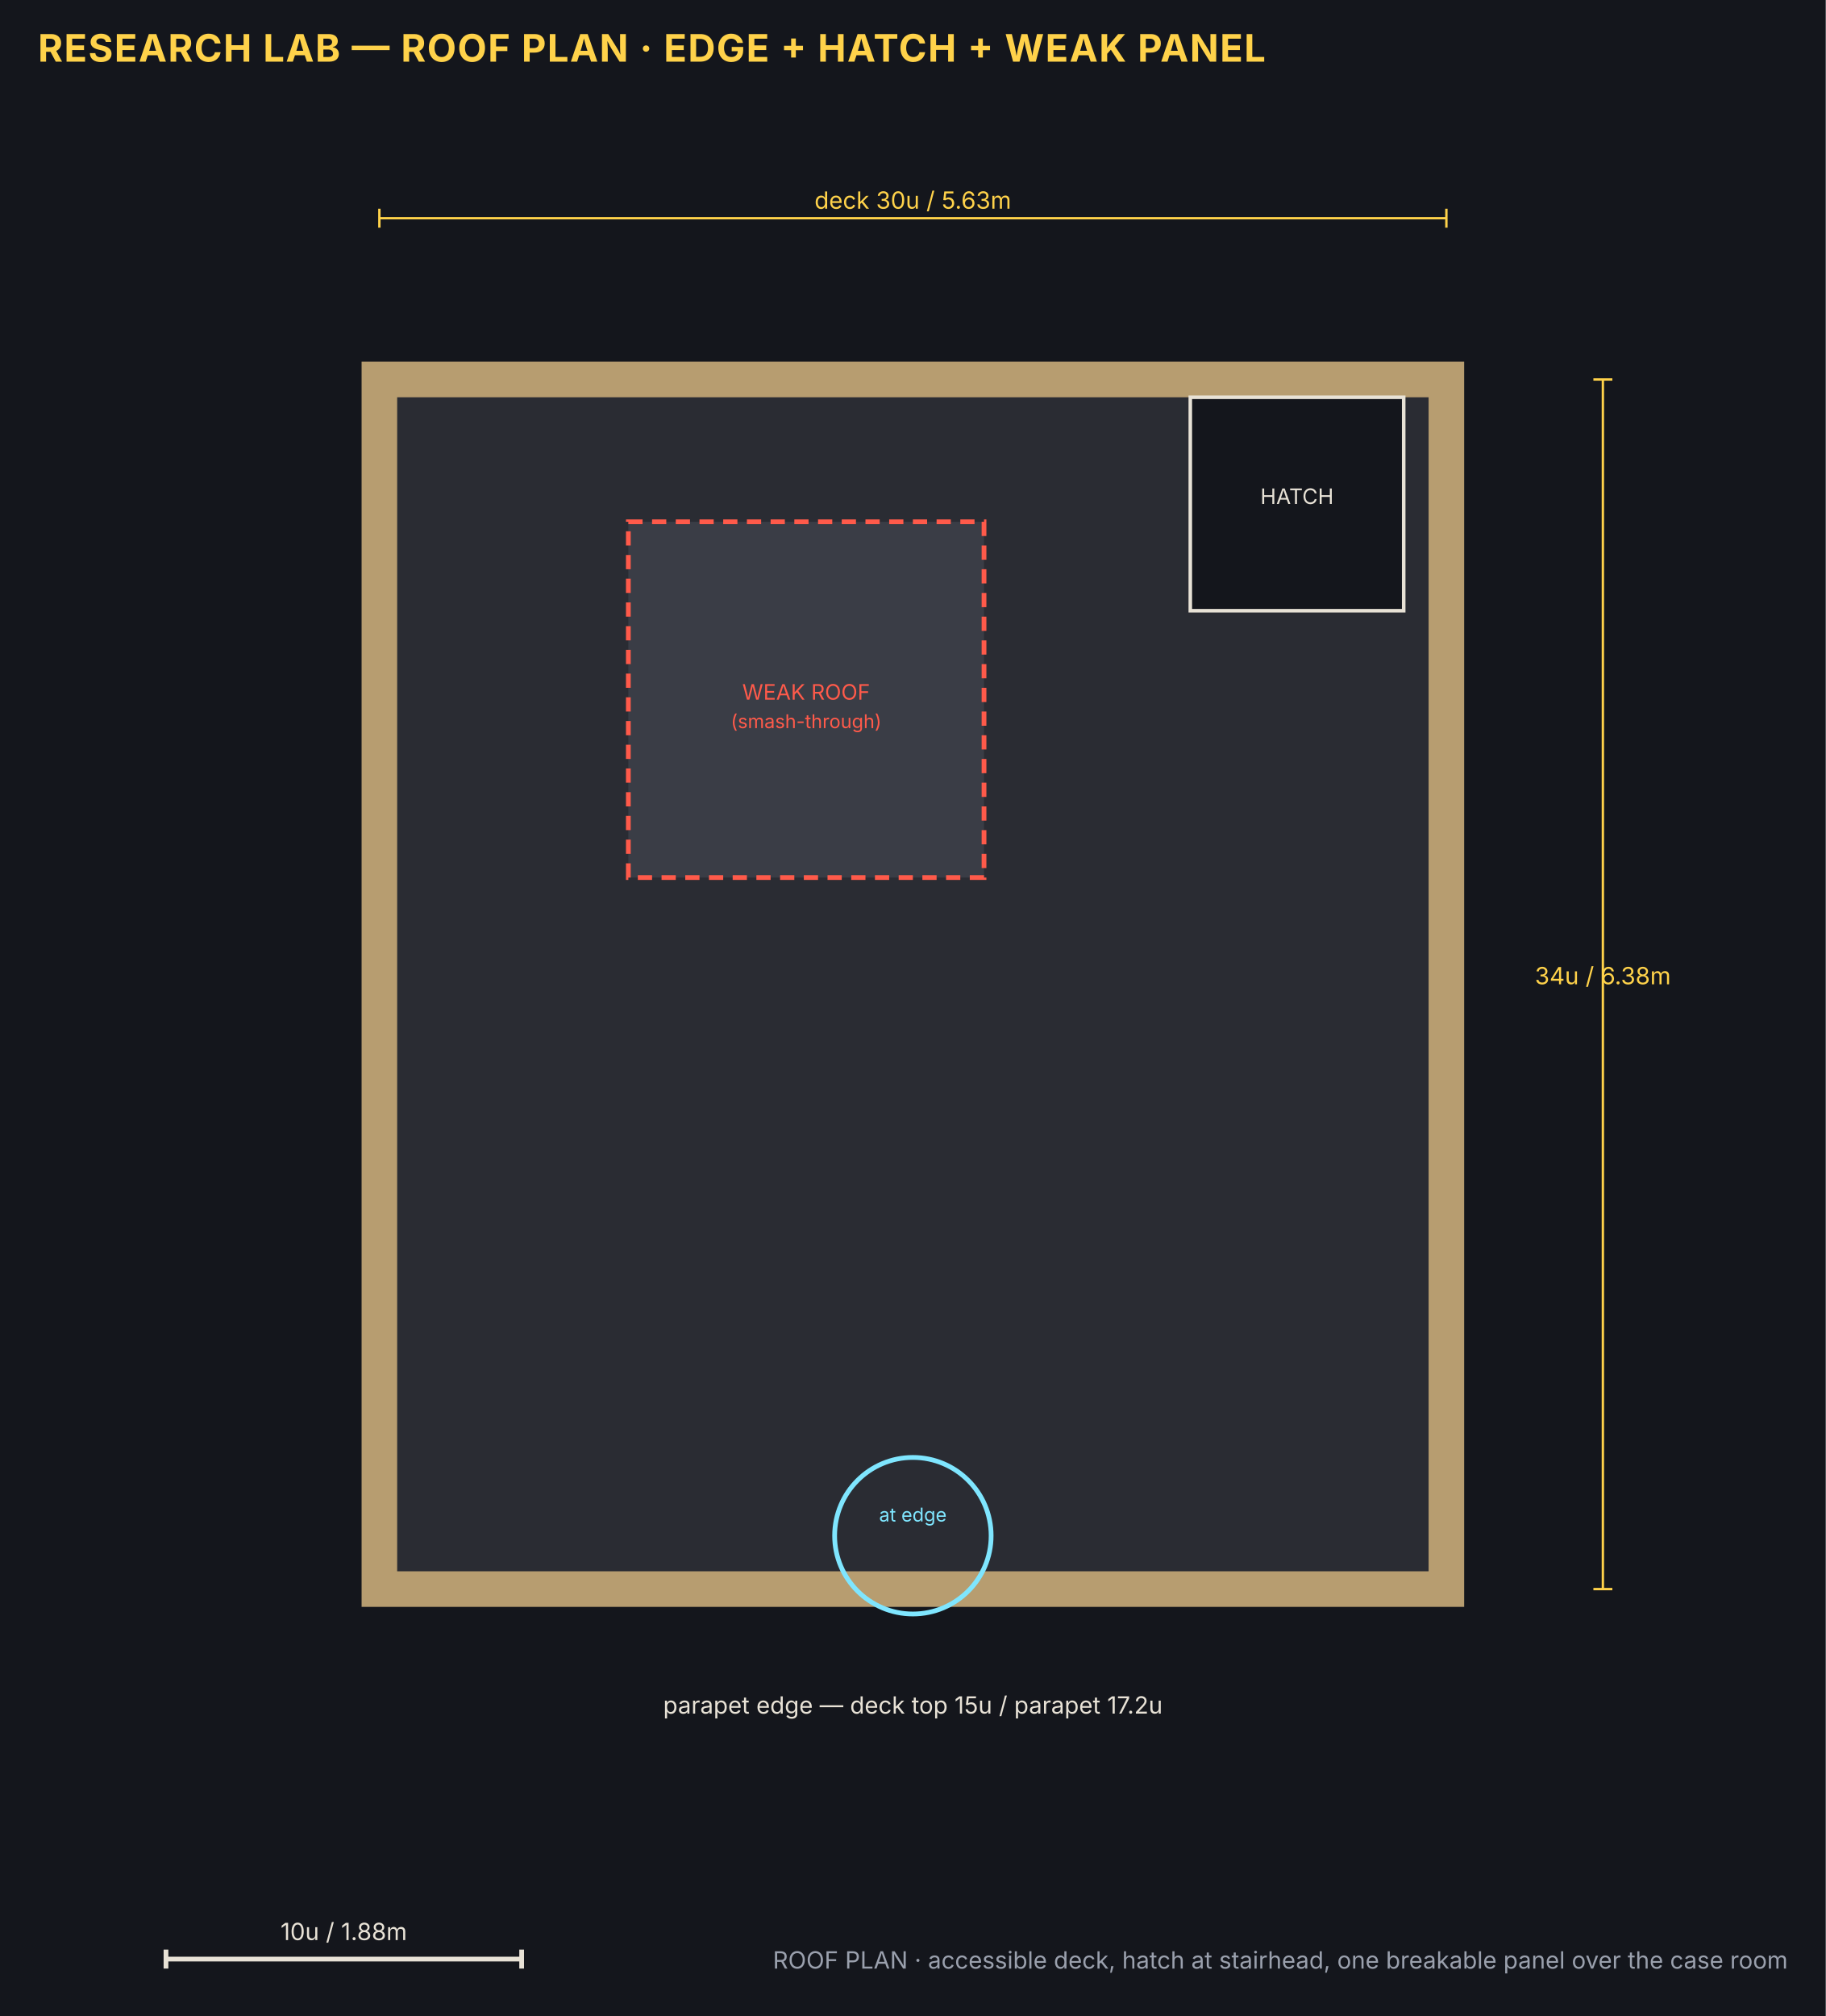
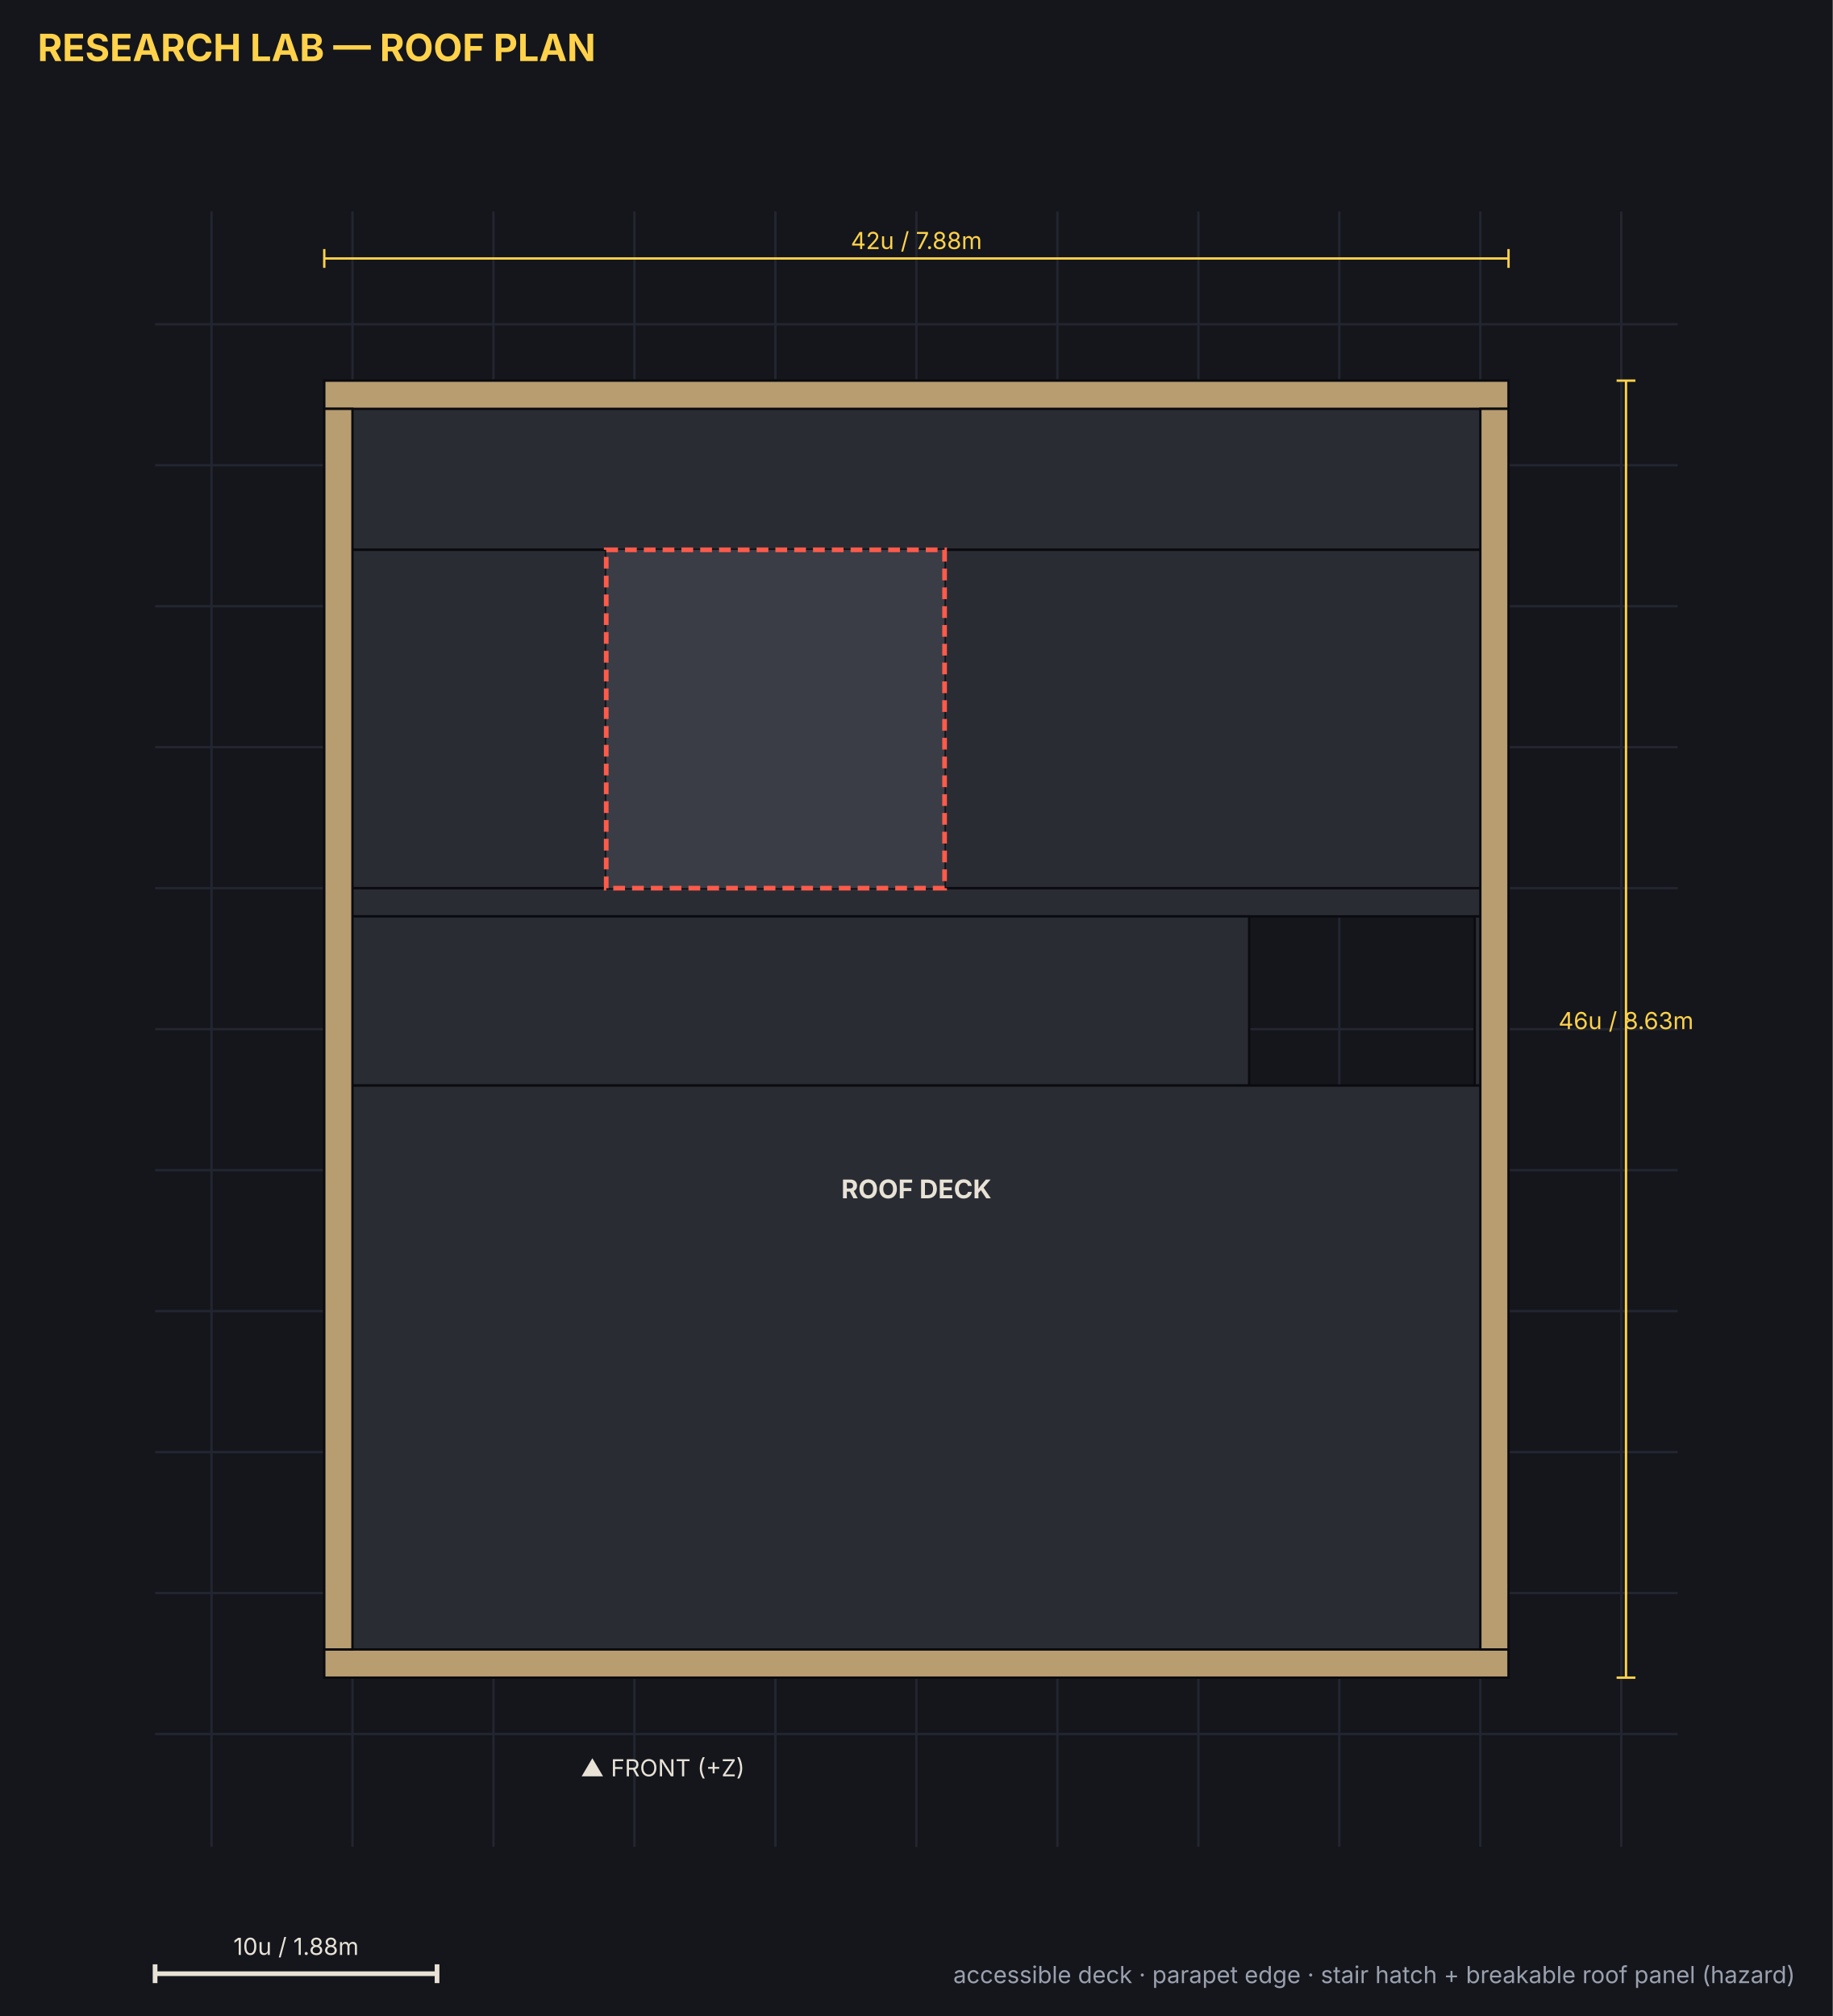
- <svg xmlns="http://www.w3.org/2000/svg" width="770" height="850" viewBox="0 0 770 850" font-family="Inter,system-ui,sans-serif">
-   <rect width="770" height="850" fill="#14161c" />
-   <text x="16" y="26" fill="#ffd24a" font-size="16" font-weight="700" letter-spacing="0.5">RESEARCH LAB — ROOF PLAN · EDGE + HATCH + WEAK PANEL</text>
-   <rect x="160" y="160" width="450" height="510" fill="#2a2c33" stroke="#0a0b10" stroke-width="1" />
-   <rect x="160" y="160" width="450" height="510" fill="none" stroke="#b79d70" stroke-width="15" />
-   <rect x="502" y="167.5" width="90" height="90" fill="#14161c" stroke="#e8e2d6" stroke-width="1.5" />
-   <text x="547" y="212.5" fill="#e8e2d6" font-size="9" text-anchor="middle" font-weight="400">HATCH</text>
-   <rect x="265" y="220" width="150" height="150" fill="#3a3d46" stroke="#ff5a4a" stroke-width="2" stroke-dasharray="6 4" />
-   <text x="340" y="295" fill="#ff5a4a" font-size="9" text-anchor="middle" font-weight="400">WEAK ROOF</text>
-   <text x="340" y="307" fill="#ff5a4a" font-size="8" text-anchor="middle" font-weight="400">(smash-through)</text>
-   <circle cx="385" cy="647.5" r="33" fill="none" stroke="#7fe6ff" stroke-width="2" opacity="1" />
-   <text x="385" y="641.5" fill="#7fe6ff" font-size="8" text-anchor="middle" font-weight="400">at edge</text>
-   <line x1="160" y1="92" x2="610" y2="92" stroke="#ffd24a" stroke-width="1" />
-   <line x1="160" y1="88" x2="160" y2="96" stroke="#ffd24a" stroke-width="1" />
-   <line x1="610" y1="88" x2="610" y2="96" stroke="#ffd24a" stroke-width="1" />
-   <text x="385" y="88" fill="#ffd24a" font-size="10" text-anchor="middle">deck 30u / 5.63m</text>
-   <line x1="676" y1="160" x2="676" y2="670" stroke="#ffd24a" stroke-width="1" />
-   <line x1="672" y1="160" x2="680" y2="160" stroke="#ffd24a" stroke-width="1" />
-   <line x1="672" y1="670" x2="680" y2="670" stroke="#ffd24a" stroke-width="1" />
-   <text x="676" y="415" fill="#ffd24a" font-size="10" text-anchor="middle">34u / 6.38m</text>
-   <text x="385" y="722.5" fill="#e8e2d6" font-size="10" text-anchor="middle" font-weight="400">parapet edge — deck top 15u / parapet 17.2u</text>
-   <line x1="70" y1="826" x2="220" y2="826" stroke="#e8e2d6" stroke-width="2" />
-   <line x1="70" y1="822" x2="70" y2="830" stroke="#e8e2d6" stroke-width="2" />
-   <line x1="220" y1="822" x2="220" y2="830" stroke="#e8e2d6" stroke-width="2" />
-   <text x="145" y="818" fill="#e8e2d6" font-size="10" text-anchor="middle" font-weight="400">10u / 1.88m</text>
-   <text x="754" y="830" fill="#9aa0ad" font-size="10" text-anchor="end" font-weight="400">ROOF PLAN · accessible deck, hatch at stairhead, one breakable panel over the case room</text>
+ <svg xmlns="http://www.w3.org/2000/svg" width="780" height="858" viewBox="0 0 780 858" font-family="Inter,system-ui,sans-serif">
+   <rect width="780" height="858" fill="#14161c" />
+   <text x="16" y="26" fill="#ffd24a" font-size="16" font-weight="700">RESEARCH LAB — ROOF PLAN</text>
+   <line x1="90" y1="90" x2="90" y2="786" stroke="#232630" stroke-width="1" />
+   <line x1="150" y1="90" x2="150" y2="786" stroke="#232630" stroke-width="1" />
+   <line x1="210" y1="90" x2="210" y2="786" stroke="#232630" stroke-width="1" />
+   <line x1="270" y1="90" x2="270" y2="786" stroke="#232630" stroke-width="1" />
+   <line x1="330" y1="90" x2="330" y2="786" stroke="#232630" stroke-width="1" />
+   <line x1="390" y1="90" x2="390" y2="786" stroke="#232630" stroke-width="1" />
+   <line x1="450" y1="90" x2="450" y2="786" stroke="#232630" stroke-width="1" />
+   <line x1="510" y1="90" x2="510" y2="786" stroke="#232630" stroke-width="1" />
+   <line x1="570" y1="90" x2="570" y2="786" stroke="#232630" stroke-width="1" />
+   <line x1="630" y1="90" x2="630" y2="786" stroke="#232630" stroke-width="1" />
+   <line x1="690" y1="90" x2="690" y2="786" stroke="#232630" stroke-width="1" />
+   <line x1="66" y1="138" x2="714" y2="138" stroke="#232630" stroke-width="1" />
+   <line x1="66" y1="198" x2="714" y2="198" stroke="#232630" stroke-width="1" />
+   <line x1="66" y1="258" x2="714" y2="258" stroke="#232630" stroke-width="1" />
+   <line x1="66" y1="318" x2="714" y2="318" stroke="#232630" stroke-width="1" />
+   <line x1="66" y1="378" x2="714" y2="378" stroke="#232630" stroke-width="1" />
+   <line x1="66" y1="438" x2="714" y2="438" stroke="#232630" stroke-width="1" />
+   <line x1="66" y1="498" x2="714" y2="498" stroke="#232630" stroke-width="1" />
+   <line x1="66" y1="558" x2="714" y2="558" stroke="#232630" stroke-width="1" />
+   <line x1="66" y1="618" x2="714" y2="618" stroke="#232630" stroke-width="1" />
+   <line x1="66" y1="678" x2="714" y2="678" stroke="#232630" stroke-width="1" />
+   <line x1="66" y1="738" x2="714" y2="738" stroke="#232630" stroke-width="1" />
+   <rect x="138" y="162" width="504" height="72" fill="#2a2c33" stroke="#0a0b10" stroke-width="1" />
+   <rect x="138" y="234" width="120" height="144" fill="#2a2c33" stroke="#0a0b10" stroke-width="1" />
+   <rect x="402" y="234" width="240" height="144" fill="#2a2c33" stroke="#0a0b10" stroke-width="1" />
+   <rect x="138" y="378" width="504" height="12" fill="#2a2c33" stroke="#0a0b10" stroke-width="1" />
+   <rect x="138" y="390" width="393.6" height="72" fill="#2a2c33" stroke="#0a0b10" stroke-width="1" />
+   <rect x="627.6" y="390" width="14.4" height="72" fill="#2a2c33" stroke="#0a0b10" stroke-width="1" />
+   <rect x="138" y="462" width="504" height="252" fill="#2a2c33" stroke="#0a0b10" stroke-width="1" />
+   <rect x="258" y="234" width="144" height="144" fill="#3a3d46" stroke="#ff5a4a" stroke-width="2" stroke-dasharray="5 3" />
+   <rect x="138" y="702" width="504" height="12" fill="#b79d70" stroke="#0a0b10" stroke-width="1" />
+   <rect x="138" y="162" width="504" height="12" fill="#b79d70" stroke="#0a0b10" stroke-width="1" />
+   <rect x="138" y="174" width="12" height="528" fill="#b79d70" stroke="#0a0b10" stroke-width="1" />
+   <rect x="630" y="174" width="12" height="528" fill="#b79d70" stroke="#0a0b10" stroke-width="1" />
+   <line x1="138" y1="110" x2="642" y2="110" stroke="#ffd24a" stroke-width="1" />
+   <line x1="138" y1="106" x2="138" y2="114" stroke="#ffd24a" stroke-width="1" />
+   <line x1="642" y1="106" x2="642" y2="114" stroke="#ffd24a" stroke-width="1" />
+   <text x="390" y="106" fill="#ffd24a" font-size="10" text-anchor="middle">42u / 7.88m</text>
+   <line x1="692" y1="162" x2="692" y2="714" stroke="#ffd24a" stroke-width="1" />
+   <line x1="688" y1="162" x2="696" y2="162" stroke="#ffd24a" stroke-width="1" />
+   <line x1="688" y1="714" x2="696" y2="714" stroke="#ffd24a" stroke-width="1" />
+   <text x="692" y="438" fill="#ffd24a" font-size="10" text-anchor="middle">46u / 8.63m</text>
+   <text x="390" y="510" fill="#e8e2d6" font-size="11" text-anchor="middle" font-weight="700">ROOF DECK</text>
+   <text x="282" y="756" fill="#e8e2d6" font-size="10" text-anchor="middle" font-weight="400">▲ FRONT (+Z)</text>
+   <line x1="66" y1="840" x2="186" y2="840" stroke="#e8e2d6" stroke-width="2" />
+   <line x1="66" y1="836" x2="66" y2="844" stroke="#e8e2d6" stroke-width="2" />
+   <line x1="186" y1="836" x2="186" y2="844" stroke="#e8e2d6" stroke-width="2" />
+   <text x="126" y="832" fill="#e8e2d6" font-size="10" text-anchor="middle" font-weight="400">10u / 1.88m</text>
+   <text x="764" y="844" fill="#9aa0ad" font-size="10" text-anchor="end" font-weight="400">accessible deck · parapet edge · stair hatch + breakable roof panel (hazard)</text>
</svg>
